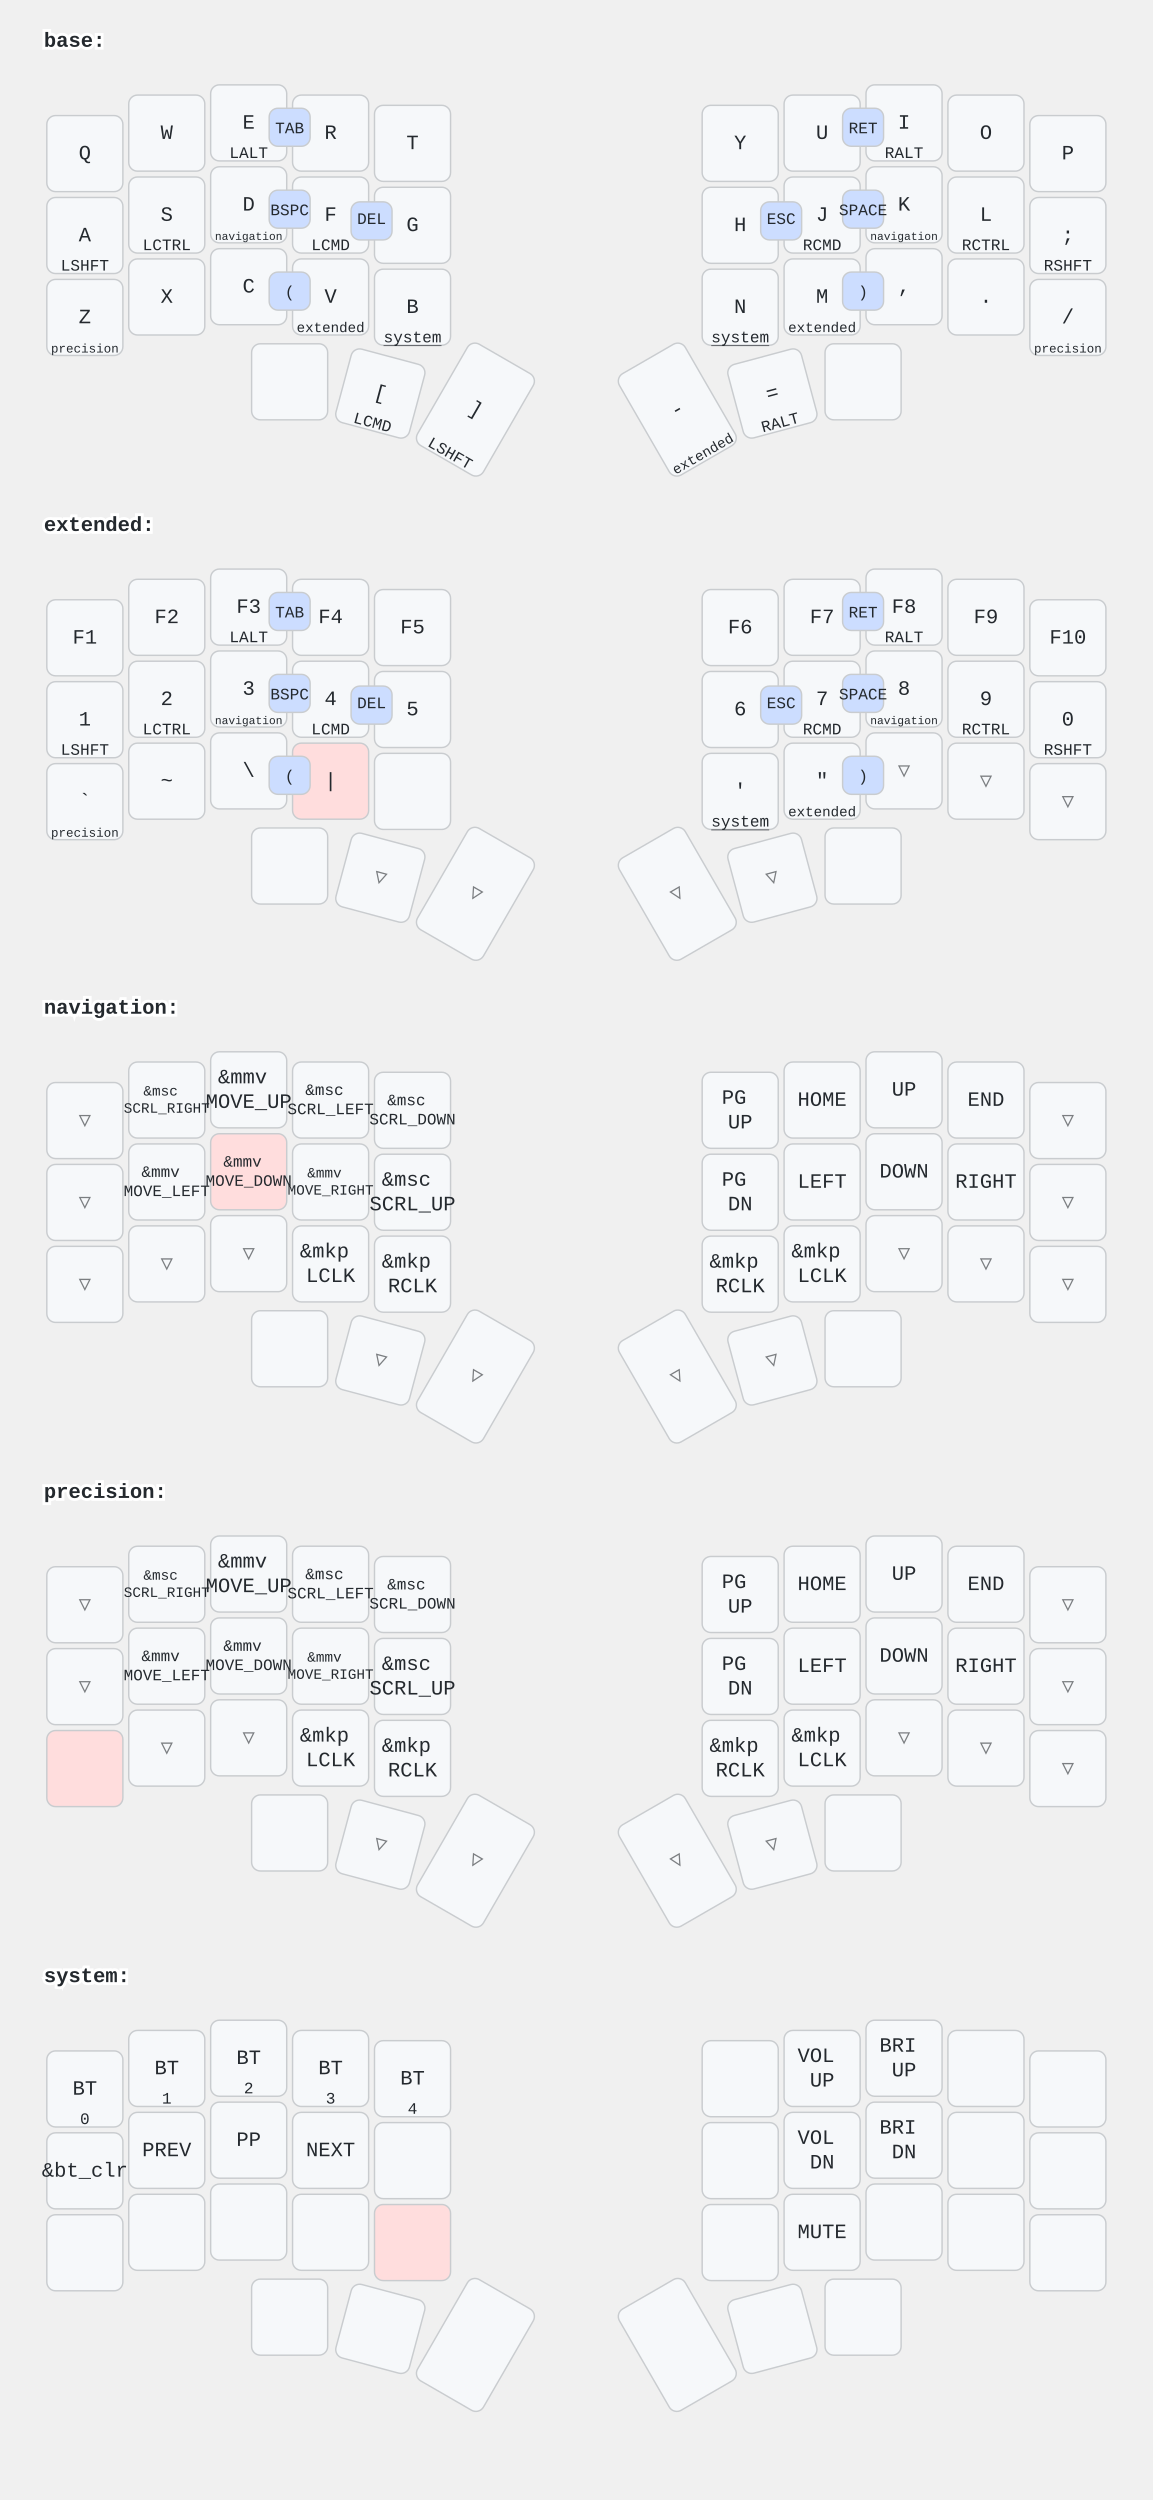
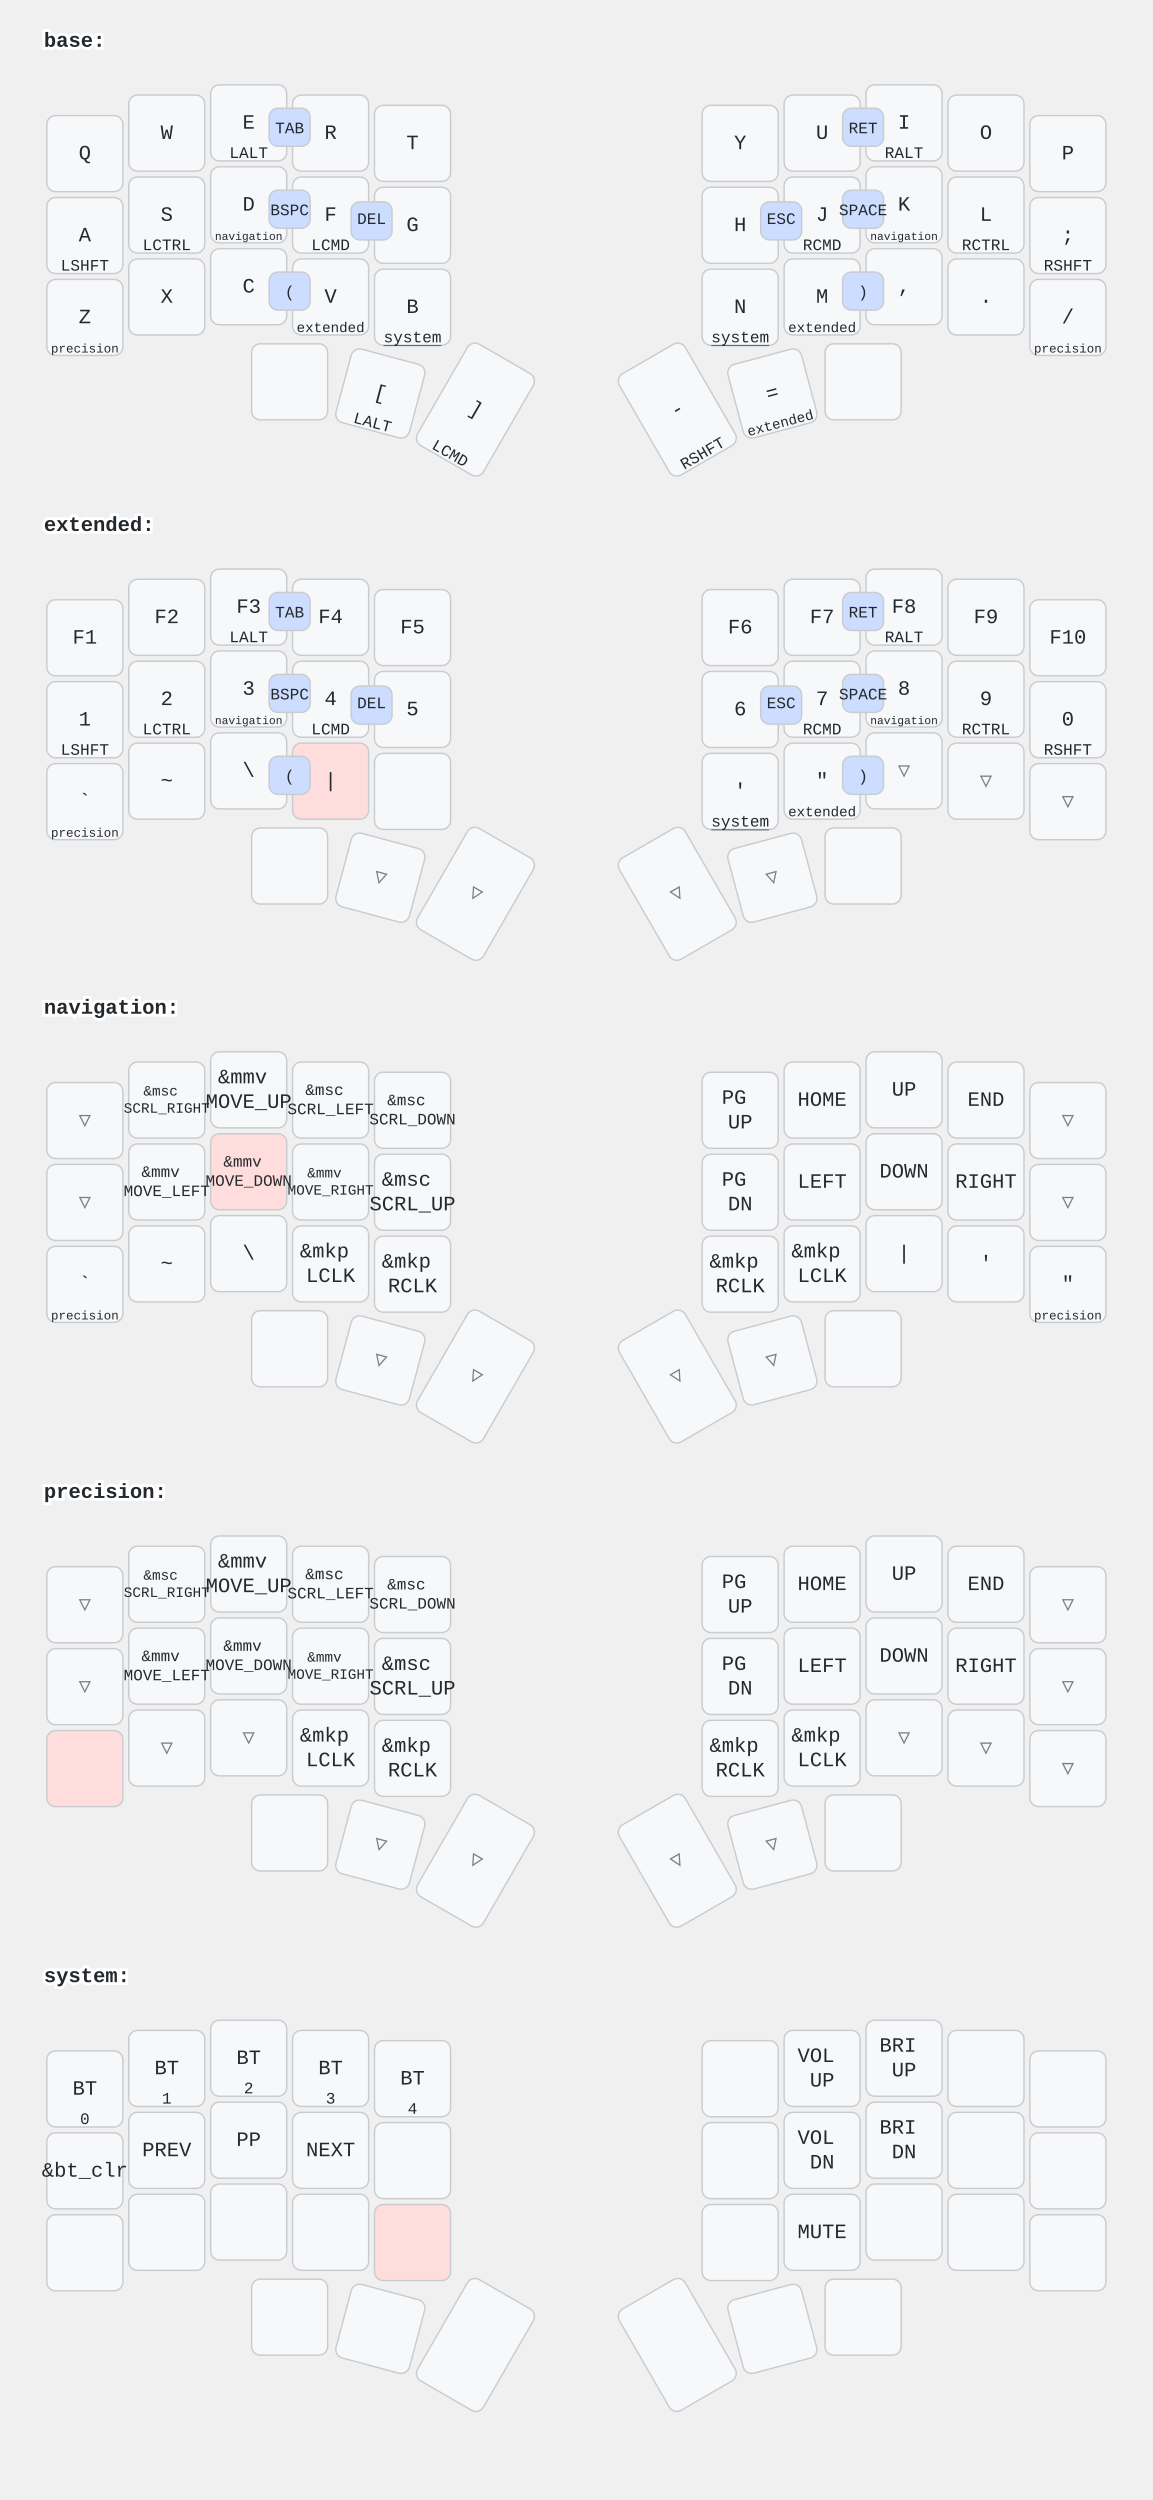
<svg xmlns="http://www.w3.org/2000/svg" width="788" height="1709" viewBox="0 0 788 1709" class="keymap">
  <style>/* inherit to force styles through use tags */
svg path {
    fill: inherit;
}

/* font and background color specifications */
svg.keymap {
    font-family: SFMono-Regular,Consolas,Liberation Mono,Menlo,monospace;
    font-size: 14px;
    font-kerning: normal;
    text-rendering: optimizeLegibility;
    fill: #24292e;
}

/* default key styling */
rect.key {
    fill: #f6f8fa;
}

rect.key, rect.combo {
    stroke: #c9cccf;
    stroke-width: 1;
}

/* default key side styling, only used is draw_key_sides is set */
rect.side {
    filter: brightness(90%);
}

/* color accent for combo boxes */
rect.combo, rect.combo-separate {
    fill: #cdf;
}

/* color accent for held keys */
rect.held, rect.combo.held {
    fill: #fdd;
}

/* color accent for ghost (optional) keys */
rect.ghost, rect.combo.ghost {
    stroke-dasharray: 4, 4;
    stroke-width: 2;
}

text {
    text-anchor: middle;
    dominant-baseline: middle;
}

/* styling for layer labels */
text.label {
    font-weight: bold;
    text-anchor: start;
    stroke: white;
    stroke-width: 4;
    paint-order: stroke;
}

/* styling for optional footer */
text.footer {
    text-anchor: end;
    dominant-baseline: auto;
    stroke: white;
    stroke-width: 4;
    paint-order: stroke;
}

/* styling for combo tap, and key non-tap label text */
text.combo, text.hold, text.shifted, text.left, text.right {
    font-size: 11px;
}

text.hold {
    text-anchor: middle;
    dominant-baseline: auto;
}

text.shifted {
    text-anchor: middle;
    dominant-baseline: hanging;
}

text.left {
    text-anchor: start;
}

text.right {
    text-anchor: end;
}

text.layer-activator {
    text-decoration: underline;
}

/* styling for hold/shifted label text in combo box */
text.combo.hold, text.combo.shifted, text.combo.left, text.combo.right {
    font-size: 8px;
}

/* lighter symbol for transparent keys */
text.trans {
    fill: #7b7e81;
}

/* styling for combo dendrons */
path.combo {
    stroke-width: 1;
    stroke: gray;
    fill: none;
}

/* Start Tabler Icons Cleanup */
/* cannot use height/width with glyphs */
.icon-tabler &gt; path {
    fill: inherit;
    stroke: inherit;
    stroke-width: 2;
}
/* hide tabler's default box */
.icon-tabler &gt; path[stroke="none"][fill="none"] {
    visibility: hidden;
}
/* End Tabler Icons Cleanup */
</style>
  <g transform="translate(30, 0)" class="layer-base">
    <text x="0" y="28" class="label" id="base">base:</text>
    <g transform="translate(0, 56)">
      <g transform="translate(28, 49)" class="key keypos-0">
        <rect rx="6" ry="6" x="-26" y="-26" width="52" height="52" class="key" />
        <text x="0" y="0" class="key tap">Q</text>
      </g>
      <g transform="translate(84, 35)" class="key keypos-1">
        <rect rx="6" ry="6" x="-26" y="-26" width="52" height="52" class="key" />
        <text x="0" y="0" class="key tap">W</text>
      </g>
      <g transform="translate(140, 28)" class="key keypos-2">
        <rect rx="6" ry="6" x="-26" y="-26" width="52" height="52" class="key" />
        <text x="0" y="0" class="key tap">E</text>
        <text x="0" y="24" class="key hold">LALT</text>
      </g>
      <g transform="translate(196, 35)" class="key keypos-3">
        <rect rx="6" ry="6" x="-26" y="-26" width="52" height="52" class="key" />
        <text x="0" y="0" class="key tap">R</text>
      </g>
      <g transform="translate(252, 42)" class="key keypos-4">
        <rect rx="6" ry="6" x="-26" y="-26" width="52" height="52" class="key" />
        <text x="0" y="0" class="key tap">T</text>
      </g>
      <g transform="translate(476, 42)" class="key keypos-5">
        <rect rx="6" ry="6" x="-26" y="-26" width="52" height="52" class="key" />
        <text x="0" y="0" class="key tap">Y</text>
      </g>
      <g transform="translate(532, 35)" class="key keypos-6">
        <rect rx="6" ry="6" x="-26" y="-26" width="52" height="52" class="key" />
        <text x="0" y="0" class="key tap">U</text>
      </g>
      <g transform="translate(588, 28)" class="key keypos-7">
        <rect rx="6" ry="6" x="-26" y="-26" width="52" height="52" class="key" />
        <text x="0" y="0" class="key tap">I</text>
        <text x="0" y="24" class="key hold">RALT</text>
      </g>
      <g transform="translate(644, 35)" class="key keypos-8">
        <rect rx="6" ry="6" x="-26" y="-26" width="52" height="52" class="key" />
        <text x="0" y="0" class="key tap">O</text>
      </g>
      <g transform="translate(700, 49)" class="key keypos-9">
        <rect rx="6" ry="6" x="-26" y="-26" width="52" height="52" class="key" />
        <text x="0" y="0" class="key tap">P</text>
      </g>
      <g transform="translate(28, 105)" class="key keypos-10">
        <rect rx="6" ry="6" x="-26" y="-26" width="52" height="52" class="key" />
        <text x="0" y="0" class="key tap">A</text>
        <text x="0" y="24" class="key hold">LSHFT</text>
      </g>
      <g transform="translate(84, 91)" class="key keypos-11">
        <rect rx="6" ry="6" x="-26" y="-26" width="52" height="52" class="key" />
        <text x="0" y="0" class="key tap">S</text>
        <text x="0" y="24" class="key hold">LCTRL</text>
      </g>
      <g transform="translate(140, 84)" class="key keypos-12">
        <rect rx="6" ry="6" x="-26" y="-26" width="52" height="52" class="key" />
        <text x="0" y="0" class="key tap">D</text>
        <a href="#navigation">
          <text x="0" y="24" class="key hold layer-activator">
            <tspan style="font-size: 70%">navigation</tspan>
          </text>
        </a>
      </g>
      <g transform="translate(196, 91)" class="key keypos-13">
        <rect rx="6" ry="6" x="-26" y="-26" width="52" height="52" class="key" />
        <text x="0" y="0" class="key tap">F</text>
        <text x="0" y="24" class="key hold">LCMD</text>
      </g>
      <g transform="translate(252, 98)" class="key keypos-14">
        <rect rx="6" ry="6" x="-26" y="-26" width="52" height="52" class="key" />
        <text x="0" y="0" class="key tap">G</text>
      </g>
      <g transform="translate(476, 98)" class="key keypos-15">
        <rect rx="6" ry="6" x="-26" y="-26" width="52" height="52" class="key" />
        <text x="0" y="0" class="key tap">H</text>
      </g>
      <g transform="translate(532, 91)" class="key keypos-16">
        <rect rx="6" ry="6" x="-26" y="-26" width="52" height="52" class="key" />
        <text x="0" y="0" class="key tap">J</text>
        <text x="0" y="24" class="key hold">RCMD</text>
      </g>
      <g transform="translate(588, 84)" class="key keypos-17">
        <rect rx="6" ry="6" x="-26" y="-26" width="52" height="52" class="key" />
        <text x="0" y="0" class="key tap">K</text>
        <a href="#navigation">
          <text x="0" y="24" class="key hold layer-activator">
            <tspan style="font-size: 70%">navigation</tspan>
          </text>
        </a>
      </g>
      <g transform="translate(644, 91)" class="key keypos-18">
        <rect rx="6" ry="6" x="-26" y="-26" width="52" height="52" class="key" />
        <text x="0" y="0" class="key tap">L</text>
        <text x="0" y="24" class="key hold">RCTRL</text>
      </g>
      <g transform="translate(700, 105)" class="key keypos-19">
        <rect rx="6" ry="6" x="-26" y="-26" width="52" height="52" class="key" />
        <text x="0" y="0" class="key tap">;</text>
        <text x="0" y="24" class="key hold">RSHFT</text>
      </g>
      <g transform="translate(28, 161)" class="key keypos-20">
        <rect rx="6" ry="6" x="-26" y="-26" width="52" height="52" class="key" />
        <text x="0" y="0" class="key tap">Z</text>
        <a href="#precision">
          <text x="0" y="24" class="key hold layer-activator">
            <tspan style="font-size: 78%">precision</tspan>
          </text>
        </a>
      </g>
      <g transform="translate(84, 147)" class="key keypos-21">
        <rect rx="6" ry="6" x="-26" y="-26" width="52" height="52" class="key" />
        <text x="0" y="0" class="key tap">X</text>
      </g>
      <g transform="translate(140, 140)" class="key keypos-22">
        <rect rx="6" ry="6" x="-26" y="-26" width="52" height="52" class="key" />
        <text x="0" y="0" class="key tap">C</text>
      </g>
      <g transform="translate(196, 147)" class="key keypos-23">
        <rect rx="6" ry="6" x="-26" y="-26" width="52" height="52" class="key" />
        <text x="0" y="0" class="key tap">V</text>
        <a href="#extended">
          <text x="0" y="24" class="key hold layer-activator">
            <tspan style="font-size: 88%">extended</tspan>
          </text>
        </a>
      </g>
      <g transform="translate(252, 154)" class="key keypos-24">
        <rect rx="6" ry="6" x="-26" y="-26" width="52" height="52" class="key" />
        <text x="0" y="0" class="key tap">B</text>
        <a href="#system">
          <text x="0" y="24" class="key hold layer-activator">system</text>
        </a>
      </g>
      <g transform="translate(476, 154)" class="key keypos-25">
        <rect rx="6" ry="6" x="-26" y="-26" width="52" height="52" class="key" />
        <text x="0" y="0" class="key tap">N</text>
        <a href="#system">
          <text x="0" y="24" class="key hold layer-activator">system</text>
        </a>
      </g>
      <g transform="translate(532, 147)" class="key keypos-26">
        <rect rx="6" ry="6" x="-26" y="-26" width="52" height="52" class="key" />
        <text x="0" y="0" class="key tap">M</text>
        <a href="#extended">
          <text x="0" y="24" class="key hold layer-activator">
            <tspan style="font-size: 88%">extended</tspan>
          </text>
        </a>
      </g>
      <g transform="translate(588, 140)" class="key keypos-27">
        <rect rx="6" ry="6" x="-26" y="-26" width="52" height="52" class="key" />
        <text x="0" y="0" class="key tap">,</text>
      </g>
      <g transform="translate(644, 147)" class="key keypos-28">
        <rect rx="6" ry="6" x="-26" y="-26" width="52" height="52" class="key" />
        <text x="0" y="0" class="key tap">.</text>
      </g>
      <g transform="translate(700, 161)" class="key keypos-29">
        <rect rx="6" ry="6" x="-26" y="-26" width="52" height="52" class="key" />
        <text x="0" y="0" class="key tap">/</text>
        <a href="#precision">
          <text x="0" y="24" class="key hold layer-activator">
            <tspan style="font-size: 78%">precision</tspan>
          </text>
        </a>
      </g>
      <g transform="translate(168, 205)" class="key keypos-30">
        <rect rx="6" ry="6" x="-26" y="-26" width="52" height="52" class="key" />
      </g>
      <g transform="translate(230, 213) rotate(15.0)" class="key keypos-31">
        <rect rx="6" ry="6" x="-26" y="-26" width="52" height="52" class="key" />
        <text x="0" y="0" class="key tap">[</text>
-         <text x="0" y="24" class="key hold">LCMD</text>
+         <text x="0" y="24" class="key hold">LALT</text>
      </g>
      <g transform="translate(295, 224) rotate(30.0)" class="key keypos-32">
        <rect rx="6" ry="6" x="-26" y="-40" width="52" height="80" class="key" />
        <text x="0" y="0" class="key tap">]</text>
-         <text x="0" y="38" class="key hold">LSHFT</text>
+         <text x="0" y="38" class="key hold">LCMD</text>
      </g>
      <g transform="translate(433, 224) rotate(-30.0)" class="key keypos-33">
        <rect rx="6" ry="6" x="-26" y="-40" width="52" height="80" class="key" />
        <text x="0" y="0" class="key tap">-</text>
+         <text x="0" y="38" class="key hold">RSHFT</text>
+       </g>
+       <g transform="translate(498, 213) rotate(-15.0)" class="key keypos-34">
+         <rect rx="6" ry="6" x="-26" y="-26" width="52" height="52" class="key" />
+         <text x="0" y="0" class="key tap">=</text>
        <a href="#extended">
-           <text x="0" y="38" class="key hold layer-activator">
+           <text x="0" y="24" class="key hold layer-activator">
            <tspan style="font-size: 88%">extended</tspan>
          </text>
        </a>
-       </g>
-       <g transform="translate(498, 213) rotate(-15.0)" class="key keypos-34">
-         <rect rx="6" ry="6" x="-26" y="-26" width="52" height="52" class="key" />
-         <text x="0" y="0" class="key tap">=</text>
-         <text x="0" y="24" class="key hold">RALT</text>
      </g>
      <g transform="translate(560, 205)" class="key keypos-35">
        <rect rx="6" ry="6" x="-26" y="-26" width="52" height="52" class="key" />
      </g>
      <g class="combo combopos-0">
        <rect rx="6" ry="6" x="154" y="18" width="28" height="26" class="combo" />
        <text x="168" y="32" class="combo tap">TAB</text>
      </g>
      <g class="combo combopos-1">
        <rect rx="6" ry="6" x="154" y="74" width="28" height="26" class="combo" />
        <text x="168" y="88" class="combo tap">BSPC</text>
      </g>
      <g class="combo combopos-2">
        <rect rx="6" ry="6" x="210" y="82" width="28" height="26" class="combo" />
        <text x="224" y="94" class="combo tap">DEL</text>
      </g>
      <g class="combo combopos-3">
        <rect rx="6" ry="6" x="490" y="82" width="28" height="26" class="combo" />
        <text x="504" y="94" class="combo tap">ESC</text>
      </g>
      <g class="combo combopos-4">
        <rect rx="6" ry="6" x="546" y="74" width="28" height="26" class="combo" />
        <text x="560" y="88" class="combo tap">SPACE</text>
      </g>
      <g class="combo combopos-5">
        <rect rx="6" ry="6" x="546" y="18" width="28" height="26" class="combo" />
        <text x="560" y="32" class="combo tap">RET</text>
      </g>
      <g class="combo combopos-6">
        <rect rx="6" ry="6" x="154" y="130" width="28" height="26" class="combo" />
        <text x="168" y="144" class="combo tap">(</text>
      </g>
      <g class="combo combopos-7">
        <rect rx="6" ry="6" x="546" y="130" width="28" height="26" class="combo" />
        <text x="560" y="144" class="combo tap">)</text>
      </g>
    </g>
  </g>
  <g transform="translate(30, 331)" class="layer-extended">
    <text x="0" y="28" class="label" id="extended">extended:</text>
    <g transform="translate(0, 56)">
      <g transform="translate(28, 49)" class="key keypos-0">
        <rect rx="6" ry="6" x="-26" y="-26" width="52" height="52" class="key" />
        <text x="0" y="0" class="key tap">F1</text>
      </g>
      <g transform="translate(84, 35)" class="key keypos-1">
        <rect rx="6" ry="6" x="-26" y="-26" width="52" height="52" class="key" />
        <text x="0" y="0" class="key tap">F2</text>
      </g>
      <g transform="translate(140, 28)" class="key keypos-2">
        <rect rx="6" ry="6" x="-26" y="-26" width="52" height="52" class="key" />
        <text x="0" y="0" class="key tap">F3</text>
        <text x="0" y="24" class="key hold">LALT</text>
      </g>
      <g transform="translate(196, 35)" class="key keypos-3">
        <rect rx="6" ry="6" x="-26" y="-26" width="52" height="52" class="key" />
        <text x="0" y="0" class="key tap">F4</text>
      </g>
      <g transform="translate(252, 42)" class="key keypos-4">
        <rect rx="6" ry="6" x="-26" y="-26" width="52" height="52" class="key" />
        <text x="0" y="0" class="key tap">F5</text>
      </g>
      <g transform="translate(476, 42)" class="key keypos-5">
        <rect rx="6" ry="6" x="-26" y="-26" width="52" height="52" class="key" />
        <text x="0" y="0" class="key tap">F6</text>
      </g>
      <g transform="translate(532, 35)" class="key keypos-6">
        <rect rx="6" ry="6" x="-26" y="-26" width="52" height="52" class="key" />
        <text x="0" y="0" class="key tap">F7</text>
      </g>
      <g transform="translate(588, 28)" class="key keypos-7">
        <rect rx="6" ry="6" x="-26" y="-26" width="52" height="52" class="key" />
        <text x="0" y="0" class="key tap">F8</text>
        <text x="0" y="24" class="key hold">RALT</text>
      </g>
      <g transform="translate(644, 35)" class="key keypos-8">
        <rect rx="6" ry="6" x="-26" y="-26" width="52" height="52" class="key" />
        <text x="0" y="0" class="key tap">F9</text>
      </g>
      <g transform="translate(700, 49)" class="key keypos-9">
        <rect rx="6" ry="6" x="-26" y="-26" width="52" height="52" class="key" />
        <text x="0" y="0" class="key tap">F10</text>
      </g>
      <g transform="translate(28, 105)" class="key keypos-10">
        <rect rx="6" ry="6" x="-26" y="-26" width="52" height="52" class="key" />
        <text x="0" y="0" class="key tap">1</text>
        <text x="0" y="24" class="key hold">LSHFT</text>
      </g>
      <g transform="translate(84, 91)" class="key keypos-11">
        <rect rx="6" ry="6" x="-26" y="-26" width="52" height="52" class="key" />
        <text x="0" y="0" class="key tap">2</text>
        <text x="0" y="24" class="key hold">LCTRL</text>
      </g>
      <g transform="translate(140, 84)" class="key keypos-12">
        <rect rx="6" ry="6" x="-26" y="-26" width="52" height="52" class="key" />
        <text x="0" y="0" class="key tap">3</text>
        <a href="#navigation">
          <text x="0" y="24" class="key hold layer-activator">
            <tspan style="font-size: 70%">navigation</tspan>
          </text>
        </a>
      </g>
      <g transform="translate(196, 91)" class="key keypos-13">
        <rect rx="6" ry="6" x="-26" y="-26" width="52" height="52" class="key" />
        <text x="0" y="0" class="key tap">4</text>
        <text x="0" y="24" class="key hold">LCMD</text>
      </g>
      <g transform="translate(252, 98)" class="key keypos-14">
        <rect rx="6" ry="6" x="-26" y="-26" width="52" height="52" class="key" />
        <text x="0" y="0" class="key tap">5</text>
      </g>
      <g transform="translate(476, 98)" class="key keypos-15">
        <rect rx="6" ry="6" x="-26" y="-26" width="52" height="52" class="key" />
        <text x="0" y="0" class="key tap">6</text>
      </g>
      <g transform="translate(532, 91)" class="key keypos-16">
        <rect rx="6" ry="6" x="-26" y="-26" width="52" height="52" class="key" />
        <text x="0" y="0" class="key tap">7</text>
        <text x="0" y="24" class="key hold">RCMD</text>
      </g>
      <g transform="translate(588, 84)" class="key keypos-17">
        <rect rx="6" ry="6" x="-26" y="-26" width="52" height="52" class="key" />
        <text x="0" y="0" class="key tap">8</text>
        <a href="#navigation">
          <text x="0" y="24" class="key hold layer-activator">
            <tspan style="font-size: 70%">navigation</tspan>
          </text>
        </a>
      </g>
      <g transform="translate(644, 91)" class="key keypos-18">
        <rect rx="6" ry="6" x="-26" y="-26" width="52" height="52" class="key" />
        <text x="0" y="0" class="key tap">9</text>
        <text x="0" y="24" class="key hold">RCTRL</text>
      </g>
      <g transform="translate(700, 105)" class="key keypos-19">
        <rect rx="6" ry="6" x="-26" y="-26" width="52" height="52" class="key" />
        <text x="0" y="0" class="key tap">0</text>
        <text x="0" y="24" class="key hold">RSHFT</text>
      </g>
      <g transform="translate(28, 161)" class="key keypos-20">
        <rect rx="6" ry="6" x="-26" y="-26" width="52" height="52" class="key" />
        <text x="0" y="0" class="key tap">`</text>
        <a href="#precision">
          <text x="0" y="24" class="key hold layer-activator">
            <tspan style="font-size: 78%">precision</tspan>
          </text>
        </a>
      </g>
      <g transform="translate(84, 147)" class="key keypos-21">
        <rect rx="6" ry="6" x="-26" y="-26" width="52" height="52" class="key" />
        <text x="0" y="0" class="key tap">~</text>
      </g>
      <g transform="translate(140, 140)" class="key keypos-22">
        <rect rx="6" ry="6" x="-26" y="-26" width="52" height="52" class="key" />
        <text x="0" y="0" class="key tap">\</text>
      </g>
      <g transform="translate(196, 147)" class="key held keypos-23">
        <rect rx="6" ry="6" x="-26" y="-26" width="52" height="52" class="key held" />
        <text x="0" y="0" class="key held tap">|</text>
      </g>
      <g transform="translate(252, 154)" class="key keypos-24">
        <rect rx="6" ry="6" x="-26" y="-26" width="52" height="52" class="key" />
      </g>
      <g transform="translate(476, 154)" class="key keypos-25">
        <rect rx="6" ry="6" x="-26" y="-26" width="52" height="52" class="key" />
        <text x="0" y="0" class="key tap">'</text>
        <a href="#system">
          <text x="0" y="24" class="key hold layer-activator">system</text>
        </a>
      </g>
      <g transform="translate(532, 147)" class="key keypos-26">
        <rect rx="6" ry="6" x="-26" y="-26" width="52" height="52" class="key" />
        <text x="0" y="0" class="key tap">"</text>
        <a href="#extended">
          <text x="0" y="24" class="key hold layer-activator">
            <tspan style="font-size: 88%">extended</tspan>
          </text>
        </a>
      </g>
      <g transform="translate(588, 140)" class="key trans keypos-27">
        <rect rx="6" ry="6" x="-26" y="-26" width="52" height="52" class="key trans" />
        <text x="0" y="0" class="key trans tap">▽</text>
      </g>
      <g transform="translate(644, 147)" class="key trans keypos-28">
        <rect rx="6" ry="6" x="-26" y="-26" width="52" height="52" class="key trans" />
        <text x="0" y="0" class="key trans tap">▽</text>
      </g>
      <g transform="translate(700, 161)" class="key trans keypos-29">
        <rect rx="6" ry="6" x="-26" y="-26" width="52" height="52" class="key trans" />
        <text x="0" y="0" class="key trans tap">▽</text>
      </g>
      <g transform="translate(168, 205)" class="key keypos-30">
        <rect rx="6" ry="6" x="-26" y="-26" width="52" height="52" class="key" />
      </g>
      <g transform="translate(230, 213) rotate(15.0)" class="key trans keypos-31">
        <rect rx="6" ry="6" x="-26" y="-26" width="52" height="52" class="key trans" />
        <text x="0" y="0" class="key trans tap">▽</text>
      </g>
      <g transform="translate(295, 224) rotate(30.0)" class="key trans keypos-32">
        <rect rx="6" ry="6" x="-26" y="-40" width="52" height="80" class="key trans" />
        <text x="0" y="0" class="key trans tap">▽</text>
      </g>
      <g transform="translate(433, 224) rotate(-30.0)" class="key trans keypos-33">
        <rect rx="6" ry="6" x="-26" y="-40" width="52" height="80" class="key trans" />
        <text x="0" y="0" class="key trans tap">▽</text>
      </g>
      <g transform="translate(498, 213) rotate(-15.0)" class="key trans keypos-34">
        <rect rx="6" ry="6" x="-26" y="-26" width="52" height="52" class="key trans" />
        <text x="0" y="0" class="key trans tap">▽</text>
      </g>
      <g transform="translate(560, 205)" class="key keypos-35">
        <rect rx="6" ry="6" x="-26" y="-26" width="52" height="52" class="key" />
      </g>
      <g class="combo combopos-0">
        <rect rx="6" ry="6" x="154" y="18" width="28" height="26" class="combo" />
        <text x="168" y="32" class="combo tap">TAB</text>
      </g>
      <g class="combo combopos-1">
        <rect rx="6" ry="6" x="154" y="74" width="28" height="26" class="combo" />
        <text x="168" y="88" class="combo tap">BSPC</text>
      </g>
      <g class="combo combopos-2">
        <rect rx="6" ry="6" x="210" y="82" width="28" height="26" class="combo" />
        <text x="224" y="94" class="combo tap">DEL</text>
      </g>
      <g class="combo combopos-3">
        <rect rx="6" ry="6" x="490" y="82" width="28" height="26" class="combo" />
        <text x="504" y="94" class="combo tap">ESC</text>
      </g>
      <g class="combo combopos-4">
        <rect rx="6" ry="6" x="546" y="74" width="28" height="26" class="combo" />
        <text x="560" y="88" class="combo tap">SPACE</text>
      </g>
      <g class="combo combopos-5">
        <rect rx="6" ry="6" x="546" y="18" width="28" height="26" class="combo" />
        <text x="560" y="32" class="combo tap">RET</text>
      </g>
      <g class="combo combopos-6">
        <rect rx="6" ry="6" x="154" y="130" width="28" height="26" class="combo" />
        <text x="168" y="144" class="combo tap">(</text>
      </g>
      <g class="combo combopos-7">
        <rect rx="6" ry="6" x="546" y="130" width="28" height="26" class="combo" />
        <text x="560" y="144" class="combo tap">)</text>
      </g>
    </g>
  </g>
  <g transform="translate(30, 661)" class="layer-navigation">
    <text x="0" y="28" class="label" id="navigation">navigation:</text>
    <g transform="translate(0, 56)">
      <g transform="translate(28, 49)" class="key trans keypos-0">
        <rect rx="6" ry="6" x="-26" y="-26" width="52" height="52" class="key trans" />
        <text x="0" y="0" class="key trans tap">▽</text>
      </g>
      <g transform="translate(84, 35)" class="key keypos-1">
        <rect rx="6" ry="6" x="-26" y="-26" width="52" height="52" class="key" />
        <text x="0" y="0" class="key tap">
          <tspan x="0" dy="-0.6em" style="font-size: 70%">&amp;msc</tspan>
          <tspan x="0" dy="1.2em" style="font-size: 70%">SCRL_RIGHT</tspan>
        </text>
      </g>
      <g transform="translate(140, 28)" class="key keypos-2">
        <rect rx="6" ry="6" x="-26" y="-26" width="52" height="52" class="key" />
        <text x="0" y="0" class="key tap">
          <tspan x="0" dy="-0.6em">&amp;mmv</tspan>
          <tspan x="0" dy="1.2em">MOVE_UP</tspan>
        </text>
      </g>
      <g transform="translate(196, 35)" class="key keypos-3">
        <rect rx="6" ry="6" x="-26" y="-26" width="52" height="52" class="key" />
        <text x="0" y="0" class="key tap">
          <tspan x="0" dy="-0.6em" style="font-size: 78%">&amp;msc</tspan>
          <tspan x="0" dy="1.2em" style="font-size: 78%">SCRL_LEFT</tspan>
        </text>
      </g>
      <g transform="translate(252, 42)" class="key keypos-4">
        <rect rx="6" ry="6" x="-26" y="-26" width="52" height="52" class="key" />
        <text x="0" y="0" class="key tap">
          <tspan x="0" dy="-0.6em" style="font-size: 78%">&amp;msc</tspan>
          <tspan x="0" dy="1.2em" style="font-size: 78%">SCRL_DOWN</tspan>
        </text>
      </g>
      <g transform="translate(476, 42)" class="key keypos-5">
        <rect rx="6" ry="6" x="-26" y="-26" width="52" height="52" class="key" />
        <text x="0" y="0" class="key tap">
          <tspan x="0" dy="-0.6em">PG</tspan>
          <tspan x="0" dy="1.2em">UP</tspan>
        </text>
      </g>
      <g transform="translate(532, 35)" class="key keypos-6">
        <rect rx="6" ry="6" x="-26" y="-26" width="52" height="52" class="key" />
        <text x="0" y="0" class="key tap">HOME</text>
      </g>
      <g transform="translate(588, 28)" class="key keypos-7">
        <rect rx="6" ry="6" x="-26" y="-26" width="52" height="52" class="key" />
        <text x="0" y="0" class="key tap">UP</text>
      </g>
      <g transform="translate(644, 35)" class="key keypos-8">
        <rect rx="6" ry="6" x="-26" y="-26" width="52" height="52" class="key" />
        <text x="0" y="0" class="key tap">END</text>
      </g>
      <g transform="translate(700, 49)" class="key trans keypos-9">
        <rect rx="6" ry="6" x="-26" y="-26" width="52" height="52" class="key trans" />
        <text x="0" y="0" class="key trans tap">▽</text>
      </g>
      <g transform="translate(28, 105)" class="key trans keypos-10">
        <rect rx="6" ry="6" x="-26" y="-26" width="52" height="52" class="key trans" />
        <text x="0" y="0" class="key trans tap">▽</text>
      </g>
      <g transform="translate(84, 91)" class="key keypos-11">
        <rect rx="6" ry="6" x="-26" y="-26" width="52" height="52" class="key" />
        <text x="0" y="0" class="key tap">
          <tspan x="0" dy="-0.6em" style="font-size: 78%">&amp;mmv</tspan>
          <tspan x="0" dy="1.2em" style="font-size: 78%">MOVE_LEFT</tspan>
        </text>
      </g>
      <g transform="translate(140, 84)" class="key held keypos-12">
        <rect rx="6" ry="6" x="-26" y="-26" width="52" height="52" class="key held" />
        <text x="0" y="0" class="key held tap">
          <tspan x="0" dy="-0.6em" style="font-size: 78%">&amp;mmv</tspan>
          <tspan x="0" dy="1.2em" style="font-size: 78%">MOVE_DOWN</tspan>
        </text>
      </g>
      <g transform="translate(196, 91)" class="key keypos-13">
        <rect rx="6" ry="6" x="-26" y="-26" width="52" height="52" class="key" />
        <text x="0" y="0" class="key tap">
          <tspan x="0" dy="-0.6em" style="font-size: 70%">&amp;mmv</tspan>
          <tspan x="0" dy="1.2em" style="font-size: 70%">MOVE_RIGHT</tspan>
        </text>
      </g>
      <g transform="translate(252, 98)" class="key keypos-14">
        <rect rx="6" ry="6" x="-26" y="-26" width="52" height="52" class="key" />
        <text x="0" y="0" class="key tap">
          <tspan x="0" dy="-0.6em">&amp;msc</tspan>
          <tspan x="0" dy="1.2em">SCRL_UP</tspan>
        </text>
      </g>
      <g transform="translate(476, 98)" class="key keypos-15">
        <rect rx="6" ry="6" x="-26" y="-26" width="52" height="52" class="key" />
        <text x="0" y="0" class="key tap">
          <tspan x="0" dy="-0.6em">PG</tspan>
          <tspan x="0" dy="1.2em">DN</tspan>
        </text>
      </g>
      <g transform="translate(532, 91)" class="key keypos-16">
        <rect rx="6" ry="6" x="-26" y="-26" width="52" height="52" class="key" />
        <text x="0" y="0" class="key tap">LEFT</text>
      </g>
      <g transform="translate(588, 84)" class="key keypos-17">
        <rect rx="6" ry="6" x="-26" y="-26" width="52" height="52" class="key" />
        <text x="0" y="0" class="key tap">DOWN</text>
      </g>
      <g transform="translate(644, 91)" class="key keypos-18">
        <rect rx="6" ry="6" x="-26" y="-26" width="52" height="52" class="key" />
        <text x="0" y="0" class="key tap">RIGHT</text>
      </g>
      <g transform="translate(700, 105)" class="key trans keypos-19">
        <rect rx="6" ry="6" x="-26" y="-26" width="52" height="52" class="key trans" />
        <text x="0" y="0" class="key trans tap">▽</text>
      </g>
-       <g transform="translate(28, 161)" class="key trans keypos-20">
-         <rect rx="6" ry="6" x="-26" y="-26" width="52" height="52" class="key trans" />
-         <text x="0" y="0" class="key trans tap">▽</text>
-       </g>
-       <g transform="translate(84, 147)" class="key trans keypos-21">
-         <rect rx="6" ry="6" x="-26" y="-26" width="52" height="52" class="key trans" />
-         <text x="0" y="0" class="key trans tap">▽</text>
-       </g>
-       <g transform="translate(140, 140)" class="key trans keypos-22">
-         <rect rx="6" ry="6" x="-26" y="-26" width="52" height="52" class="key trans" />
-         <text x="0" y="0" class="key trans tap">▽</text>
+       <g transform="translate(28, 161)" class="key keypos-20">
+         <rect rx="6" ry="6" x="-26" y="-26" width="52" height="52" class="key" />
+         <text x="0" y="0" class="key tap">`</text>
+         <a href="#precision">
+           <text x="0" y="24" class="key hold layer-activator">
+             <tspan style="font-size: 78%">precision</tspan>
+           </text>
+         </a>
+       </g>
+       <g transform="translate(84, 147)" class="key keypos-21">
+         <rect rx="6" ry="6" x="-26" y="-26" width="52" height="52" class="key" />
+         <text x="0" y="0" class="key tap">~</text>
+       </g>
+       <g transform="translate(140, 140)" class="key keypos-22">
+         <rect rx="6" ry="6" x="-26" y="-26" width="52" height="52" class="key" />
+         <text x="0" y="0" class="key tap">\</text>
      </g>
      <g transform="translate(196, 147)" class="key keypos-23">
        <rect rx="6" ry="6" x="-26" y="-26" width="52" height="52" class="key" />
        <text x="0" y="0" class="key tap">
          <tspan x="0" dy="-0.6em">&amp;mkp</tspan>
          <tspan x="0" dy="1.2em">LCLK</tspan>
        </text>
      </g>
      <g transform="translate(252, 154)" class="key keypos-24">
        <rect rx="6" ry="6" x="-26" y="-26" width="52" height="52" class="key" />
        <text x="0" y="0" class="key tap">
          <tspan x="0" dy="-0.6em">&amp;mkp</tspan>
          <tspan x="0" dy="1.2em">RCLK</tspan>
        </text>
      </g>
      <g transform="translate(476, 154)" class="key keypos-25">
        <rect rx="6" ry="6" x="-26" y="-26" width="52" height="52" class="key" />
        <text x="0" y="0" class="key tap">
          <tspan x="0" dy="-0.6em">&amp;mkp</tspan>
          <tspan x="0" dy="1.2em">RCLK</tspan>
        </text>
      </g>
      <g transform="translate(532, 147)" class="key keypos-26">
        <rect rx="6" ry="6" x="-26" y="-26" width="52" height="52" class="key" />
        <text x="0" y="0" class="key tap">
          <tspan x="0" dy="-0.6em">&amp;mkp</tspan>
          <tspan x="0" dy="1.2em">LCLK</tspan>
        </text>
      </g>
-       <g transform="translate(588, 140)" class="key trans keypos-27">
-         <rect rx="6" ry="6" x="-26" y="-26" width="52" height="52" class="key trans" />
-         <text x="0" y="0" class="key trans tap">▽</text>
-       </g>
-       <g transform="translate(644, 147)" class="key trans keypos-28">
-         <rect rx="6" ry="6" x="-26" y="-26" width="52" height="52" class="key trans" />
-         <text x="0" y="0" class="key trans tap">▽</text>
-       </g>
-       <g transform="translate(700, 161)" class="key trans keypos-29">
-         <rect rx="6" ry="6" x="-26" y="-26" width="52" height="52" class="key trans" />
-         <text x="0" y="0" class="key trans tap">▽</text>
+       <g transform="translate(588, 140)" class="key keypos-27">
+         <rect rx="6" ry="6" x="-26" y="-26" width="52" height="52" class="key" />
+         <text x="0" y="0" class="key tap">|</text>
+       </g>
+       <g transform="translate(644, 147)" class="key keypos-28">
+         <rect rx="6" ry="6" x="-26" y="-26" width="52" height="52" class="key" />
+         <text x="0" y="0" class="key tap">'</text>
+       </g>
+       <g transform="translate(700, 161)" class="key keypos-29">
+         <rect rx="6" ry="6" x="-26" y="-26" width="52" height="52" class="key" />
+         <text x="0" y="0" class="key tap">"</text>
+         <a href="#precision">
+           <text x="0" y="24" class="key hold layer-activator">
+             <tspan style="font-size: 78%">precision</tspan>
+           </text>
+         </a>
      </g>
      <g transform="translate(168, 205)" class="key keypos-30">
        <rect rx="6" ry="6" x="-26" y="-26" width="52" height="52" class="key" />
      </g>
      <g transform="translate(230, 213) rotate(15.0)" class="key trans keypos-31">
        <rect rx="6" ry="6" x="-26" y="-26" width="52" height="52" class="key trans" />
        <text x="0" y="0" class="key trans tap">▽</text>
      </g>
      <g transform="translate(295, 224) rotate(30.0)" class="key trans keypos-32">
        <rect rx="6" ry="6" x="-26" y="-40" width="52" height="80" class="key trans" />
        <text x="0" y="0" class="key trans tap">▽</text>
      </g>
      <g transform="translate(433, 224) rotate(-30.0)" class="key trans keypos-33">
        <rect rx="6" ry="6" x="-26" y="-40" width="52" height="80" class="key trans" />
        <text x="0" y="0" class="key trans tap">▽</text>
      </g>
      <g transform="translate(498, 213) rotate(-15.0)" class="key trans keypos-34">
        <rect rx="6" ry="6" x="-26" y="-26" width="52" height="52" class="key trans" />
        <text x="0" y="0" class="key trans tap">▽</text>
      </g>
      <g transform="translate(560, 205)" class="key keypos-35">
        <rect rx="6" ry="6" x="-26" y="-26" width="52" height="52" class="key" />
      </g>
    </g>
  </g>
  <g transform="translate(30, 992)" class="layer-precision">
    <text x="0" y="28" class="label" id="precision">precision:</text>
    <g transform="translate(0, 56)">
      <g transform="translate(28, 49)" class="key trans keypos-0">
        <rect rx="6" ry="6" x="-26" y="-26" width="52" height="52" class="key trans" />
        <text x="0" y="0" class="key trans tap">▽</text>
      </g>
      <g transform="translate(84, 35)" class="key keypos-1">
        <rect rx="6" ry="6" x="-26" y="-26" width="52" height="52" class="key" />
        <text x="0" y="0" class="key tap">
          <tspan x="0" dy="-0.6em" style="font-size: 70%">&amp;msc</tspan>
          <tspan x="0" dy="1.2em" style="font-size: 70%">SCRL_RIGHT</tspan>
        </text>
      </g>
      <g transform="translate(140, 28)" class="key keypos-2">
        <rect rx="6" ry="6" x="-26" y="-26" width="52" height="52" class="key" />
        <text x="0" y="0" class="key tap">
          <tspan x="0" dy="-0.6em">&amp;mmv</tspan>
          <tspan x="0" dy="1.2em">MOVE_UP</tspan>
        </text>
      </g>
      <g transform="translate(196, 35)" class="key keypos-3">
        <rect rx="6" ry="6" x="-26" y="-26" width="52" height="52" class="key" />
        <text x="0" y="0" class="key tap">
          <tspan x="0" dy="-0.6em" style="font-size: 78%">&amp;msc</tspan>
          <tspan x="0" dy="1.2em" style="font-size: 78%">SCRL_LEFT</tspan>
        </text>
      </g>
      <g transform="translate(252, 42)" class="key keypos-4">
        <rect rx="6" ry="6" x="-26" y="-26" width="52" height="52" class="key" />
        <text x="0" y="0" class="key tap">
          <tspan x="0" dy="-0.6em" style="font-size: 78%">&amp;msc</tspan>
          <tspan x="0" dy="1.2em" style="font-size: 78%">SCRL_DOWN</tspan>
        </text>
      </g>
      <g transform="translate(476, 42)" class="key keypos-5">
        <rect rx="6" ry="6" x="-26" y="-26" width="52" height="52" class="key" />
        <text x="0" y="0" class="key tap">
          <tspan x="0" dy="-0.6em">PG</tspan>
          <tspan x="0" dy="1.2em">UP</tspan>
        </text>
      </g>
      <g transform="translate(532, 35)" class="key keypos-6">
        <rect rx="6" ry="6" x="-26" y="-26" width="52" height="52" class="key" />
        <text x="0" y="0" class="key tap">HOME</text>
      </g>
      <g transform="translate(588, 28)" class="key keypos-7">
        <rect rx="6" ry="6" x="-26" y="-26" width="52" height="52" class="key" />
        <text x="0" y="0" class="key tap">UP</text>
      </g>
      <g transform="translate(644, 35)" class="key keypos-8">
        <rect rx="6" ry="6" x="-26" y="-26" width="52" height="52" class="key" />
        <text x="0" y="0" class="key tap">END</text>
      </g>
      <g transform="translate(700, 49)" class="key trans keypos-9">
        <rect rx="6" ry="6" x="-26" y="-26" width="52" height="52" class="key trans" />
        <text x="0" y="0" class="key trans tap">▽</text>
      </g>
      <g transform="translate(28, 105)" class="key trans keypos-10">
        <rect rx="6" ry="6" x="-26" y="-26" width="52" height="52" class="key trans" />
        <text x="0" y="0" class="key trans tap">▽</text>
      </g>
      <g transform="translate(84, 91)" class="key keypos-11">
        <rect rx="6" ry="6" x="-26" y="-26" width="52" height="52" class="key" />
        <text x="0" y="0" class="key tap">
          <tspan x="0" dy="-0.6em" style="font-size: 78%">&amp;mmv</tspan>
          <tspan x="0" dy="1.2em" style="font-size: 78%">MOVE_LEFT</tspan>
        </text>
      </g>
      <g transform="translate(140, 84)" class="key keypos-12">
        <rect rx="6" ry="6" x="-26" y="-26" width="52" height="52" class="key" />
        <text x="0" y="0" class="key tap">
          <tspan x="0" dy="-0.6em" style="font-size: 78%">&amp;mmv</tspan>
          <tspan x="0" dy="1.2em" style="font-size: 78%">MOVE_DOWN</tspan>
        </text>
      </g>
      <g transform="translate(196, 91)" class="key keypos-13">
        <rect rx="6" ry="6" x="-26" y="-26" width="52" height="52" class="key" />
        <text x="0" y="0" class="key tap">
          <tspan x="0" dy="-0.6em" style="font-size: 70%">&amp;mmv</tspan>
          <tspan x="0" dy="1.2em" style="font-size: 70%">MOVE_RIGHT</tspan>
        </text>
      </g>
      <g transform="translate(252, 98)" class="key keypos-14">
        <rect rx="6" ry="6" x="-26" y="-26" width="52" height="52" class="key" />
        <text x="0" y="0" class="key tap">
          <tspan x="0" dy="-0.6em">&amp;msc</tspan>
          <tspan x="0" dy="1.2em">SCRL_UP</tspan>
        </text>
      </g>
      <g transform="translate(476, 98)" class="key keypos-15">
        <rect rx="6" ry="6" x="-26" y="-26" width="52" height="52" class="key" />
        <text x="0" y="0" class="key tap">
          <tspan x="0" dy="-0.6em">PG</tspan>
          <tspan x="0" dy="1.2em">DN</tspan>
        </text>
      </g>
      <g transform="translate(532, 91)" class="key keypos-16">
        <rect rx="6" ry="6" x="-26" y="-26" width="52" height="52" class="key" />
        <text x="0" y="0" class="key tap">LEFT</text>
      </g>
      <g transform="translate(588, 84)" class="key keypos-17">
        <rect rx="6" ry="6" x="-26" y="-26" width="52" height="52" class="key" />
        <text x="0" y="0" class="key tap">DOWN</text>
      </g>
      <g transform="translate(644, 91)" class="key keypos-18">
        <rect rx="6" ry="6" x="-26" y="-26" width="52" height="52" class="key" />
        <text x="0" y="0" class="key tap">RIGHT</text>
      </g>
      <g transform="translate(700, 105)" class="key trans keypos-19">
        <rect rx="6" ry="6" x="-26" y="-26" width="52" height="52" class="key trans" />
        <text x="0" y="0" class="key trans tap">▽</text>
      </g>
      <g transform="translate(28, 161)" class="key held keypos-20">
        <rect rx="6" ry="6" x="-26" y="-26" width="52" height="52" class="key held" />
      </g>
      <g transform="translate(84, 147)" class="key trans keypos-21">
        <rect rx="6" ry="6" x="-26" y="-26" width="52" height="52" class="key trans" />
        <text x="0" y="0" class="key trans tap">▽</text>
      </g>
      <g transform="translate(140, 140)" class="key trans keypos-22">
        <rect rx="6" ry="6" x="-26" y="-26" width="52" height="52" class="key trans" />
        <text x="0" y="0" class="key trans tap">▽</text>
      </g>
      <g transform="translate(196, 147)" class="key keypos-23">
        <rect rx="6" ry="6" x="-26" y="-26" width="52" height="52" class="key" />
        <text x="0" y="0" class="key tap">
          <tspan x="0" dy="-0.6em">&amp;mkp</tspan>
          <tspan x="0" dy="1.2em">LCLK</tspan>
        </text>
      </g>
      <g transform="translate(252, 154)" class="key keypos-24">
        <rect rx="6" ry="6" x="-26" y="-26" width="52" height="52" class="key" />
        <text x="0" y="0" class="key tap">
          <tspan x="0" dy="-0.6em">&amp;mkp</tspan>
          <tspan x="0" dy="1.2em">RCLK</tspan>
        </text>
      </g>
      <g transform="translate(476, 154)" class="key keypos-25">
        <rect rx="6" ry="6" x="-26" y="-26" width="52" height="52" class="key" />
        <text x="0" y="0" class="key tap">
          <tspan x="0" dy="-0.6em">&amp;mkp</tspan>
          <tspan x="0" dy="1.2em">RCLK</tspan>
        </text>
      </g>
      <g transform="translate(532, 147)" class="key keypos-26">
        <rect rx="6" ry="6" x="-26" y="-26" width="52" height="52" class="key" />
        <text x="0" y="0" class="key tap">
          <tspan x="0" dy="-0.6em">&amp;mkp</tspan>
          <tspan x="0" dy="1.2em">LCLK</tspan>
        </text>
      </g>
      <g transform="translate(588, 140)" class="key trans keypos-27">
        <rect rx="6" ry="6" x="-26" y="-26" width="52" height="52" class="key trans" />
        <text x="0" y="0" class="key trans tap">▽</text>
      </g>
      <g transform="translate(644, 147)" class="key trans keypos-28">
        <rect rx="6" ry="6" x="-26" y="-26" width="52" height="52" class="key trans" />
        <text x="0" y="0" class="key trans tap">▽</text>
      </g>
      <g transform="translate(700, 161)" class="key trans keypos-29">
        <rect rx="6" ry="6" x="-26" y="-26" width="52" height="52" class="key trans" />
        <text x="0" y="0" class="key trans tap">▽</text>
      </g>
      <g transform="translate(168, 205)" class="key keypos-30">
        <rect rx="6" ry="6" x="-26" y="-26" width="52" height="52" class="key" />
      </g>
      <g transform="translate(230, 213) rotate(15.0)" class="key trans keypos-31">
        <rect rx="6" ry="6" x="-26" y="-26" width="52" height="52" class="key trans" />
        <text x="0" y="0" class="key trans tap">▽</text>
      </g>
      <g transform="translate(295, 224) rotate(30.0)" class="key trans keypos-32">
        <rect rx="6" ry="6" x="-26" y="-40" width="52" height="80" class="key trans" />
        <text x="0" y="0" class="key trans tap">▽</text>
      </g>
      <g transform="translate(433, 224) rotate(-30.0)" class="key trans keypos-33">
        <rect rx="6" ry="6" x="-26" y="-40" width="52" height="80" class="key trans" />
        <text x="0" y="0" class="key trans tap">▽</text>
      </g>
      <g transform="translate(498, 213) rotate(-15.0)" class="key trans keypos-34">
        <rect rx="6" ry="6" x="-26" y="-26" width="52" height="52" class="key trans" />
        <text x="0" y="0" class="key trans tap">▽</text>
      </g>
      <g transform="translate(560, 205)" class="key keypos-35">
        <rect rx="6" ry="6" x="-26" y="-26" width="52" height="52" class="key" />
      </g>
    </g>
  </g>
  <g transform="translate(30, 1323)" class="layer-system">
    <text x="0" y="28" class="label" id="system">system:</text>
    <g transform="translate(0, 56)">
      <g transform="translate(28, 49)" class="key keypos-0">
        <rect rx="6" ry="6" x="-26" y="-26" width="52" height="52" class="key" />
        <text x="0" y="0" class="key tap">BT</text>
        <text x="0" y="24" class="key hold">0</text>
      </g>
      <g transform="translate(84, 35)" class="key keypos-1">
        <rect rx="6" ry="6" x="-26" y="-26" width="52" height="52" class="key" />
        <text x="0" y="0" class="key tap">BT</text>
        <text x="0" y="24" class="key hold">1</text>
      </g>
      <g transform="translate(140, 28)" class="key keypos-2">
        <rect rx="6" ry="6" x="-26" y="-26" width="52" height="52" class="key" />
        <text x="0" y="0" class="key tap">BT</text>
        <text x="0" y="24" class="key hold">2</text>
      </g>
      <g transform="translate(196, 35)" class="key keypos-3">
        <rect rx="6" ry="6" x="-26" y="-26" width="52" height="52" class="key" />
        <text x="0" y="0" class="key tap">BT</text>
        <text x="0" y="24" class="key hold">3</text>
      </g>
      <g transform="translate(252, 42)" class="key keypos-4">
        <rect rx="6" ry="6" x="-26" y="-26" width="52" height="52" class="key" />
        <text x="0" y="0" class="key tap">BT</text>
        <text x="0" y="24" class="key hold">4</text>
      </g>
      <g transform="translate(476, 42)" class="key keypos-5">
        <rect rx="6" ry="6" x="-26" y="-26" width="52" height="52" class="key" />
      </g>
      <g transform="translate(532, 35)" class="key keypos-6">
        <rect rx="6" ry="6" x="-26" y="-26" width="52" height="52" class="key" />
        <text x="0" y="0" class="key tap">
          <tspan x="0" dy="-0.6em">VOL</tspan>
          <tspan x="0" dy="1.2em">UP</tspan>
        </text>
      </g>
      <g transform="translate(588, 28)" class="key keypos-7">
        <rect rx="6" ry="6" x="-26" y="-26" width="52" height="52" class="key" />
        <text x="0" y="0" class="key tap">
          <tspan x="0" dy="-0.6em">BRI</tspan>
          <tspan x="0" dy="1.2em">UP</tspan>
        </text>
      </g>
      <g transform="translate(644, 35)" class="key keypos-8">
        <rect rx="6" ry="6" x="-26" y="-26" width="52" height="52" class="key" />
      </g>
      <g transform="translate(700, 49)" class="key keypos-9">
        <rect rx="6" ry="6" x="-26" y="-26" width="52" height="52" class="key" />
      </g>
      <g transform="translate(28, 105)" class="key keypos-10">
        <rect rx="6" ry="6" x="-26" y="-26" width="52" height="52" class="key" />
        <text x="0" y="0" class="key tap">&amp;bt_clr</text>
      </g>
      <g transform="translate(84, 91)" class="key keypos-11">
        <rect rx="6" ry="6" x="-26" y="-26" width="52" height="52" class="key" />
        <text x="0" y="0" class="key tap">PREV</text>
      </g>
      <g transform="translate(140, 84)" class="key keypos-12">
        <rect rx="6" ry="6" x="-26" y="-26" width="52" height="52" class="key" />
        <text x="0" y="0" class="key tap">PP</text>
      </g>
      <g transform="translate(196, 91)" class="key keypos-13">
        <rect rx="6" ry="6" x="-26" y="-26" width="52" height="52" class="key" />
        <text x="0" y="0" class="key tap">NEXT</text>
      </g>
      <g transform="translate(252, 98)" class="key keypos-14">
        <rect rx="6" ry="6" x="-26" y="-26" width="52" height="52" class="key" />
      </g>
      <g transform="translate(476, 98)" class="key keypos-15">
        <rect rx="6" ry="6" x="-26" y="-26" width="52" height="52" class="key" />
      </g>
      <g transform="translate(532, 91)" class="key keypos-16">
        <rect rx="6" ry="6" x="-26" y="-26" width="52" height="52" class="key" />
        <text x="0" y="0" class="key tap">
          <tspan x="0" dy="-0.6em">VOL</tspan>
          <tspan x="0" dy="1.2em">DN</tspan>
        </text>
      </g>
      <g transform="translate(588, 84)" class="key keypos-17">
        <rect rx="6" ry="6" x="-26" y="-26" width="52" height="52" class="key" />
        <text x="0" y="0" class="key tap">
          <tspan x="0" dy="-0.6em">BRI</tspan>
          <tspan x="0" dy="1.2em">DN</tspan>
        </text>
      </g>
      <g transform="translate(644, 91)" class="key keypos-18">
        <rect rx="6" ry="6" x="-26" y="-26" width="52" height="52" class="key" />
      </g>
      <g transform="translate(700, 105)" class="key keypos-19">
        <rect rx="6" ry="6" x="-26" y="-26" width="52" height="52" class="key" />
      </g>
      <g transform="translate(28, 161)" class="key keypos-20">
        <rect rx="6" ry="6" x="-26" y="-26" width="52" height="52" class="key" />
      </g>
      <g transform="translate(84, 147)" class="key keypos-21">
        <rect rx="6" ry="6" x="-26" y="-26" width="52" height="52" class="key" />
      </g>
      <g transform="translate(140, 140)" class="key keypos-22">
        <rect rx="6" ry="6" x="-26" y="-26" width="52" height="52" class="key" />
      </g>
      <g transform="translate(196, 147)" class="key keypos-23">
        <rect rx="6" ry="6" x="-26" y="-26" width="52" height="52" class="key" />
      </g>
      <g transform="translate(252, 154)" class="key held keypos-24">
        <rect rx="6" ry="6" x="-26" y="-26" width="52" height="52" class="key held" />
      </g>
      <g transform="translate(476, 154)" class="key keypos-25">
        <rect rx="6" ry="6" x="-26" y="-26" width="52" height="52" class="key" />
      </g>
      <g transform="translate(532, 147)" class="key keypos-26">
        <rect rx="6" ry="6" x="-26" y="-26" width="52" height="52" class="key" />
        <text x="0" y="0" class="key tap">MUTE</text>
      </g>
      <g transform="translate(588, 140)" class="key keypos-27">
        <rect rx="6" ry="6" x="-26" y="-26" width="52" height="52" class="key" />
      </g>
      <g transform="translate(644, 147)" class="key keypos-28">
        <rect rx="6" ry="6" x="-26" y="-26" width="52" height="52" class="key" />
      </g>
      <g transform="translate(700, 161)" class="key keypos-29">
        <rect rx="6" ry="6" x="-26" y="-26" width="52" height="52" class="key" />
      </g>
      <g transform="translate(168, 205)" class="key keypos-30">
        <rect rx="6" ry="6" x="-26" y="-26" width="52" height="52" class="key" />
      </g>
      <g transform="translate(230, 213) rotate(15.0)" class="key keypos-31">
        <rect rx="6" ry="6" x="-26" y="-26" width="52" height="52" class="key" />
      </g>
      <g transform="translate(295, 224) rotate(30.0)" class="key keypos-32">
        <rect rx="6" ry="6" x="-26" y="-40" width="52" height="80" class="key" />
      </g>
      <g transform="translate(433, 224) rotate(-30.0)" class="key keypos-33">
        <rect rx="6" ry="6" x="-26" y="-40" width="52" height="80" class="key" />
      </g>
      <g transform="translate(498, 213) rotate(-15.0)" class="key keypos-34">
        <rect rx="6" ry="6" x="-26" y="-26" width="52" height="52" class="key" />
      </g>
      <g transform="translate(560, 205)" class="key keypos-35">
        <rect rx="6" ry="6" x="-26" y="-26" width="52" height="52" class="key" />
      </g>
    </g>
  </g>
</svg>
